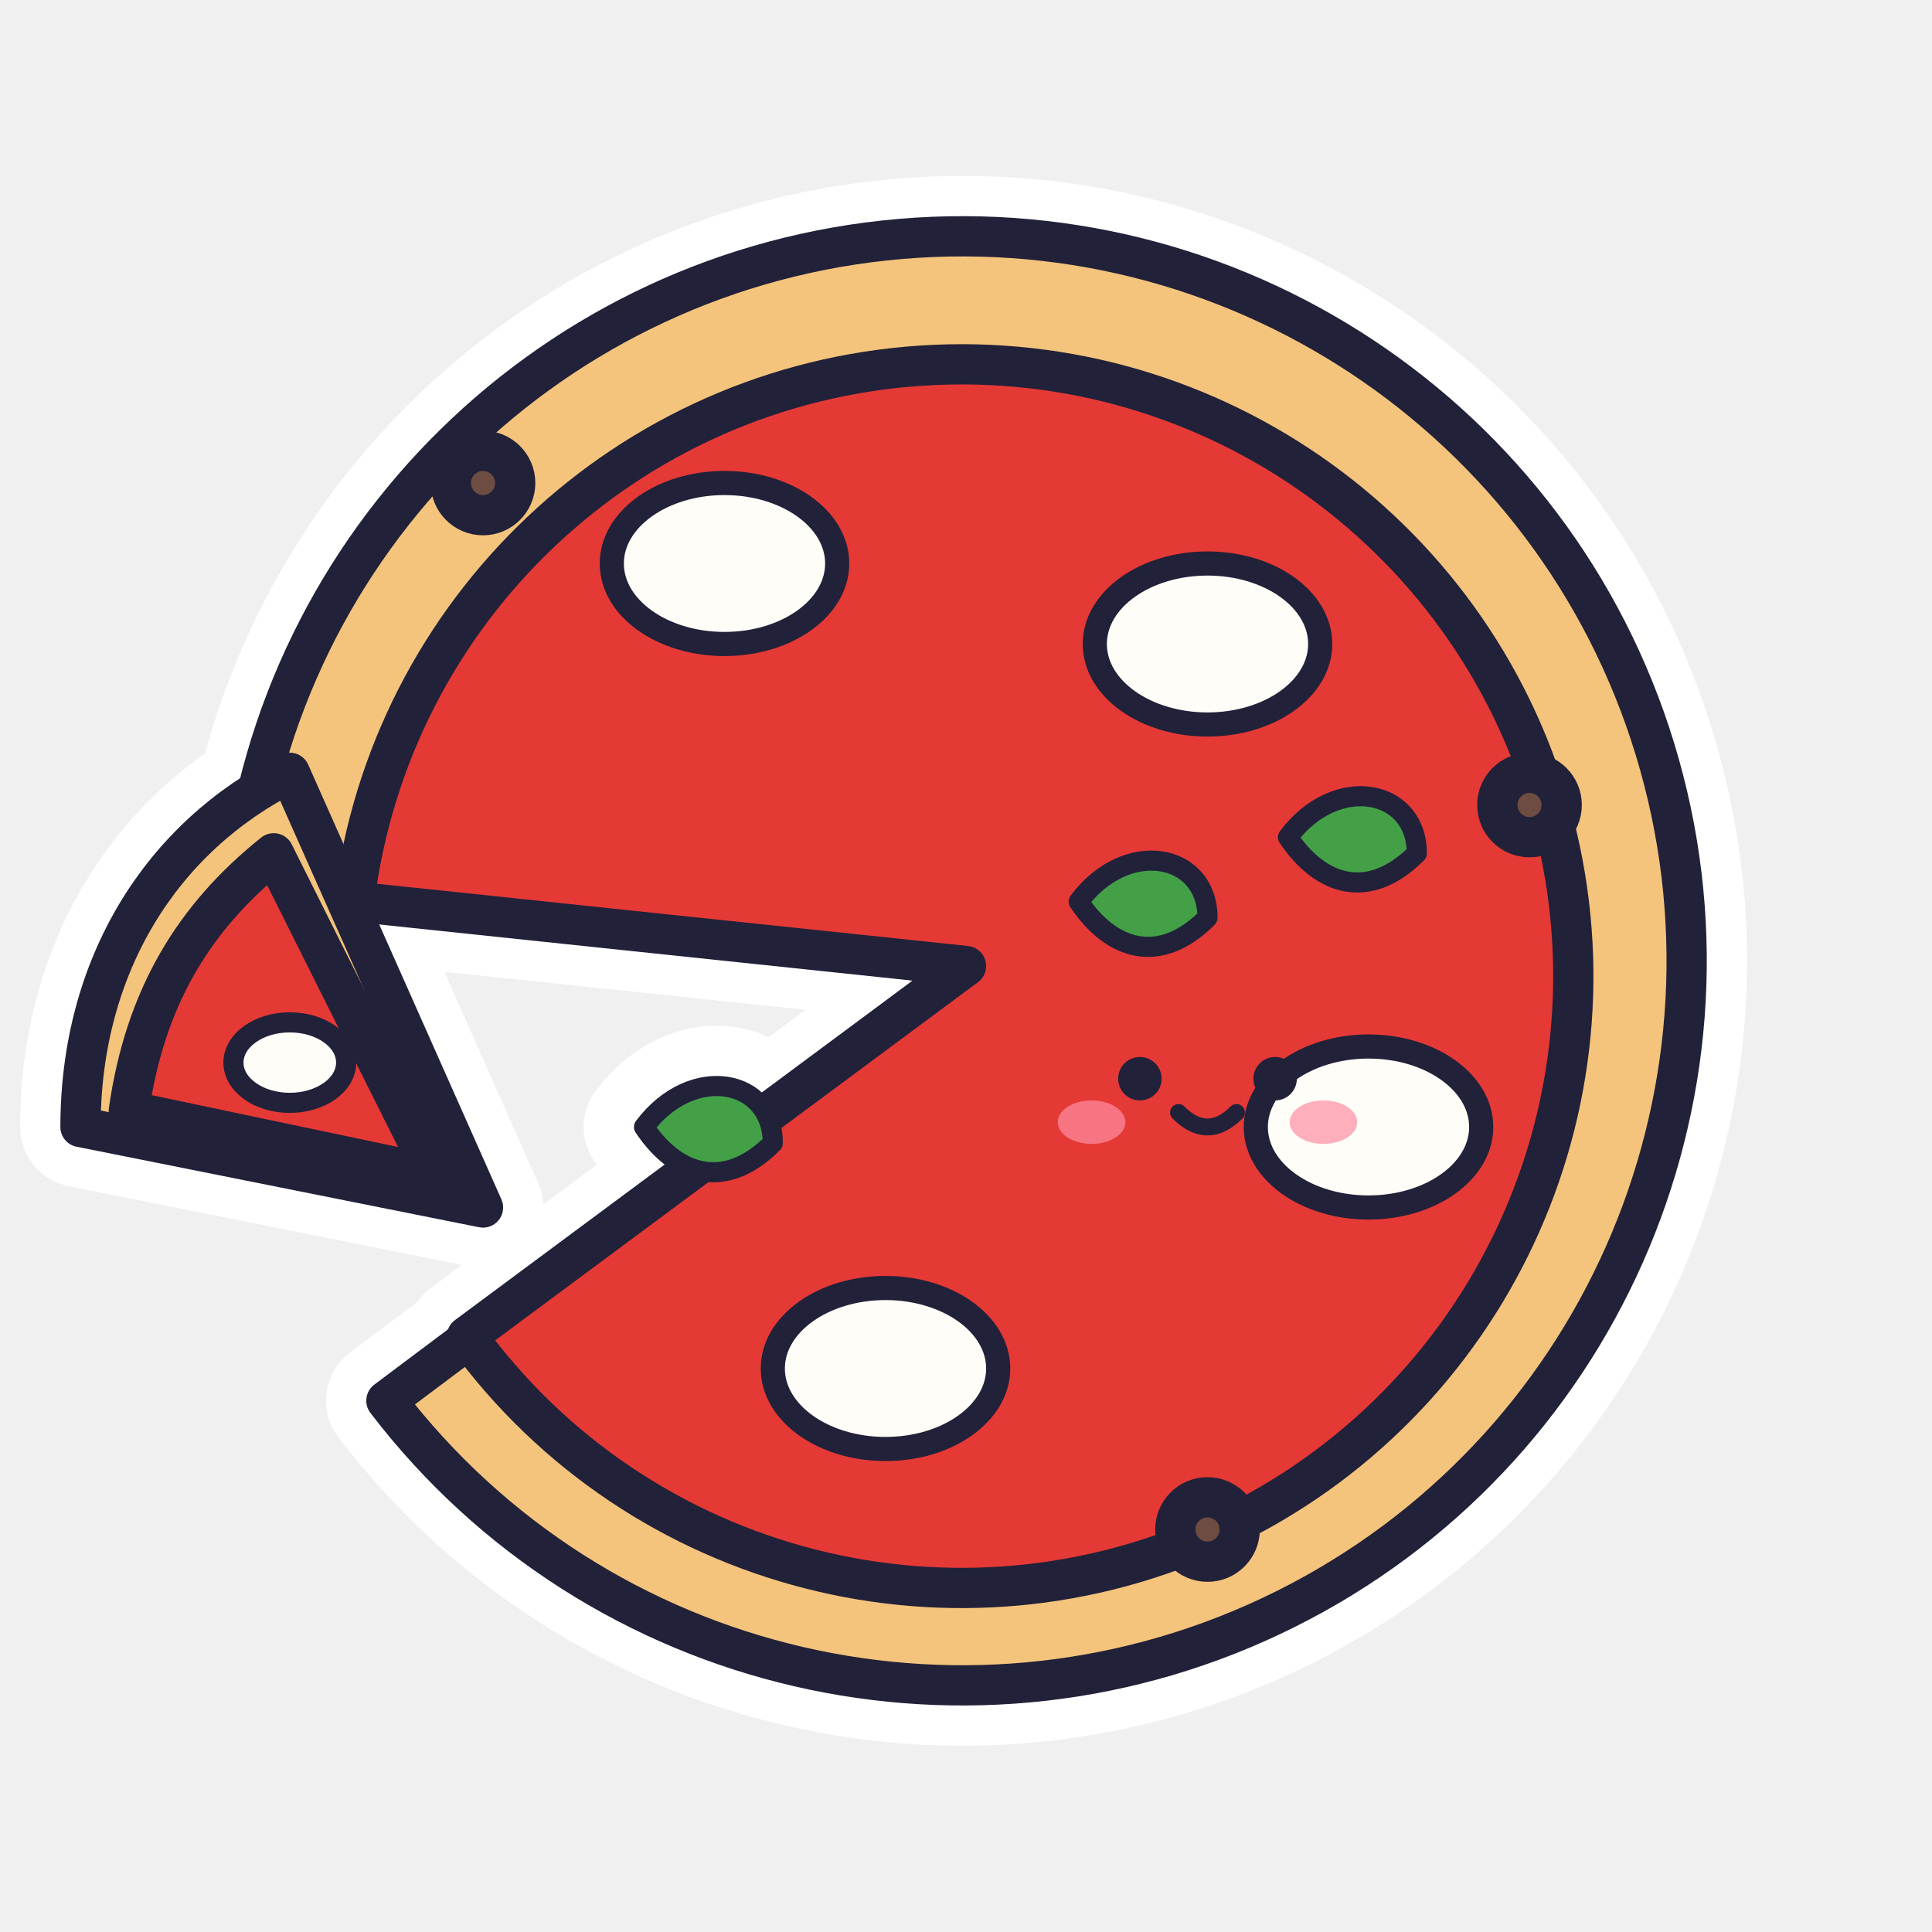
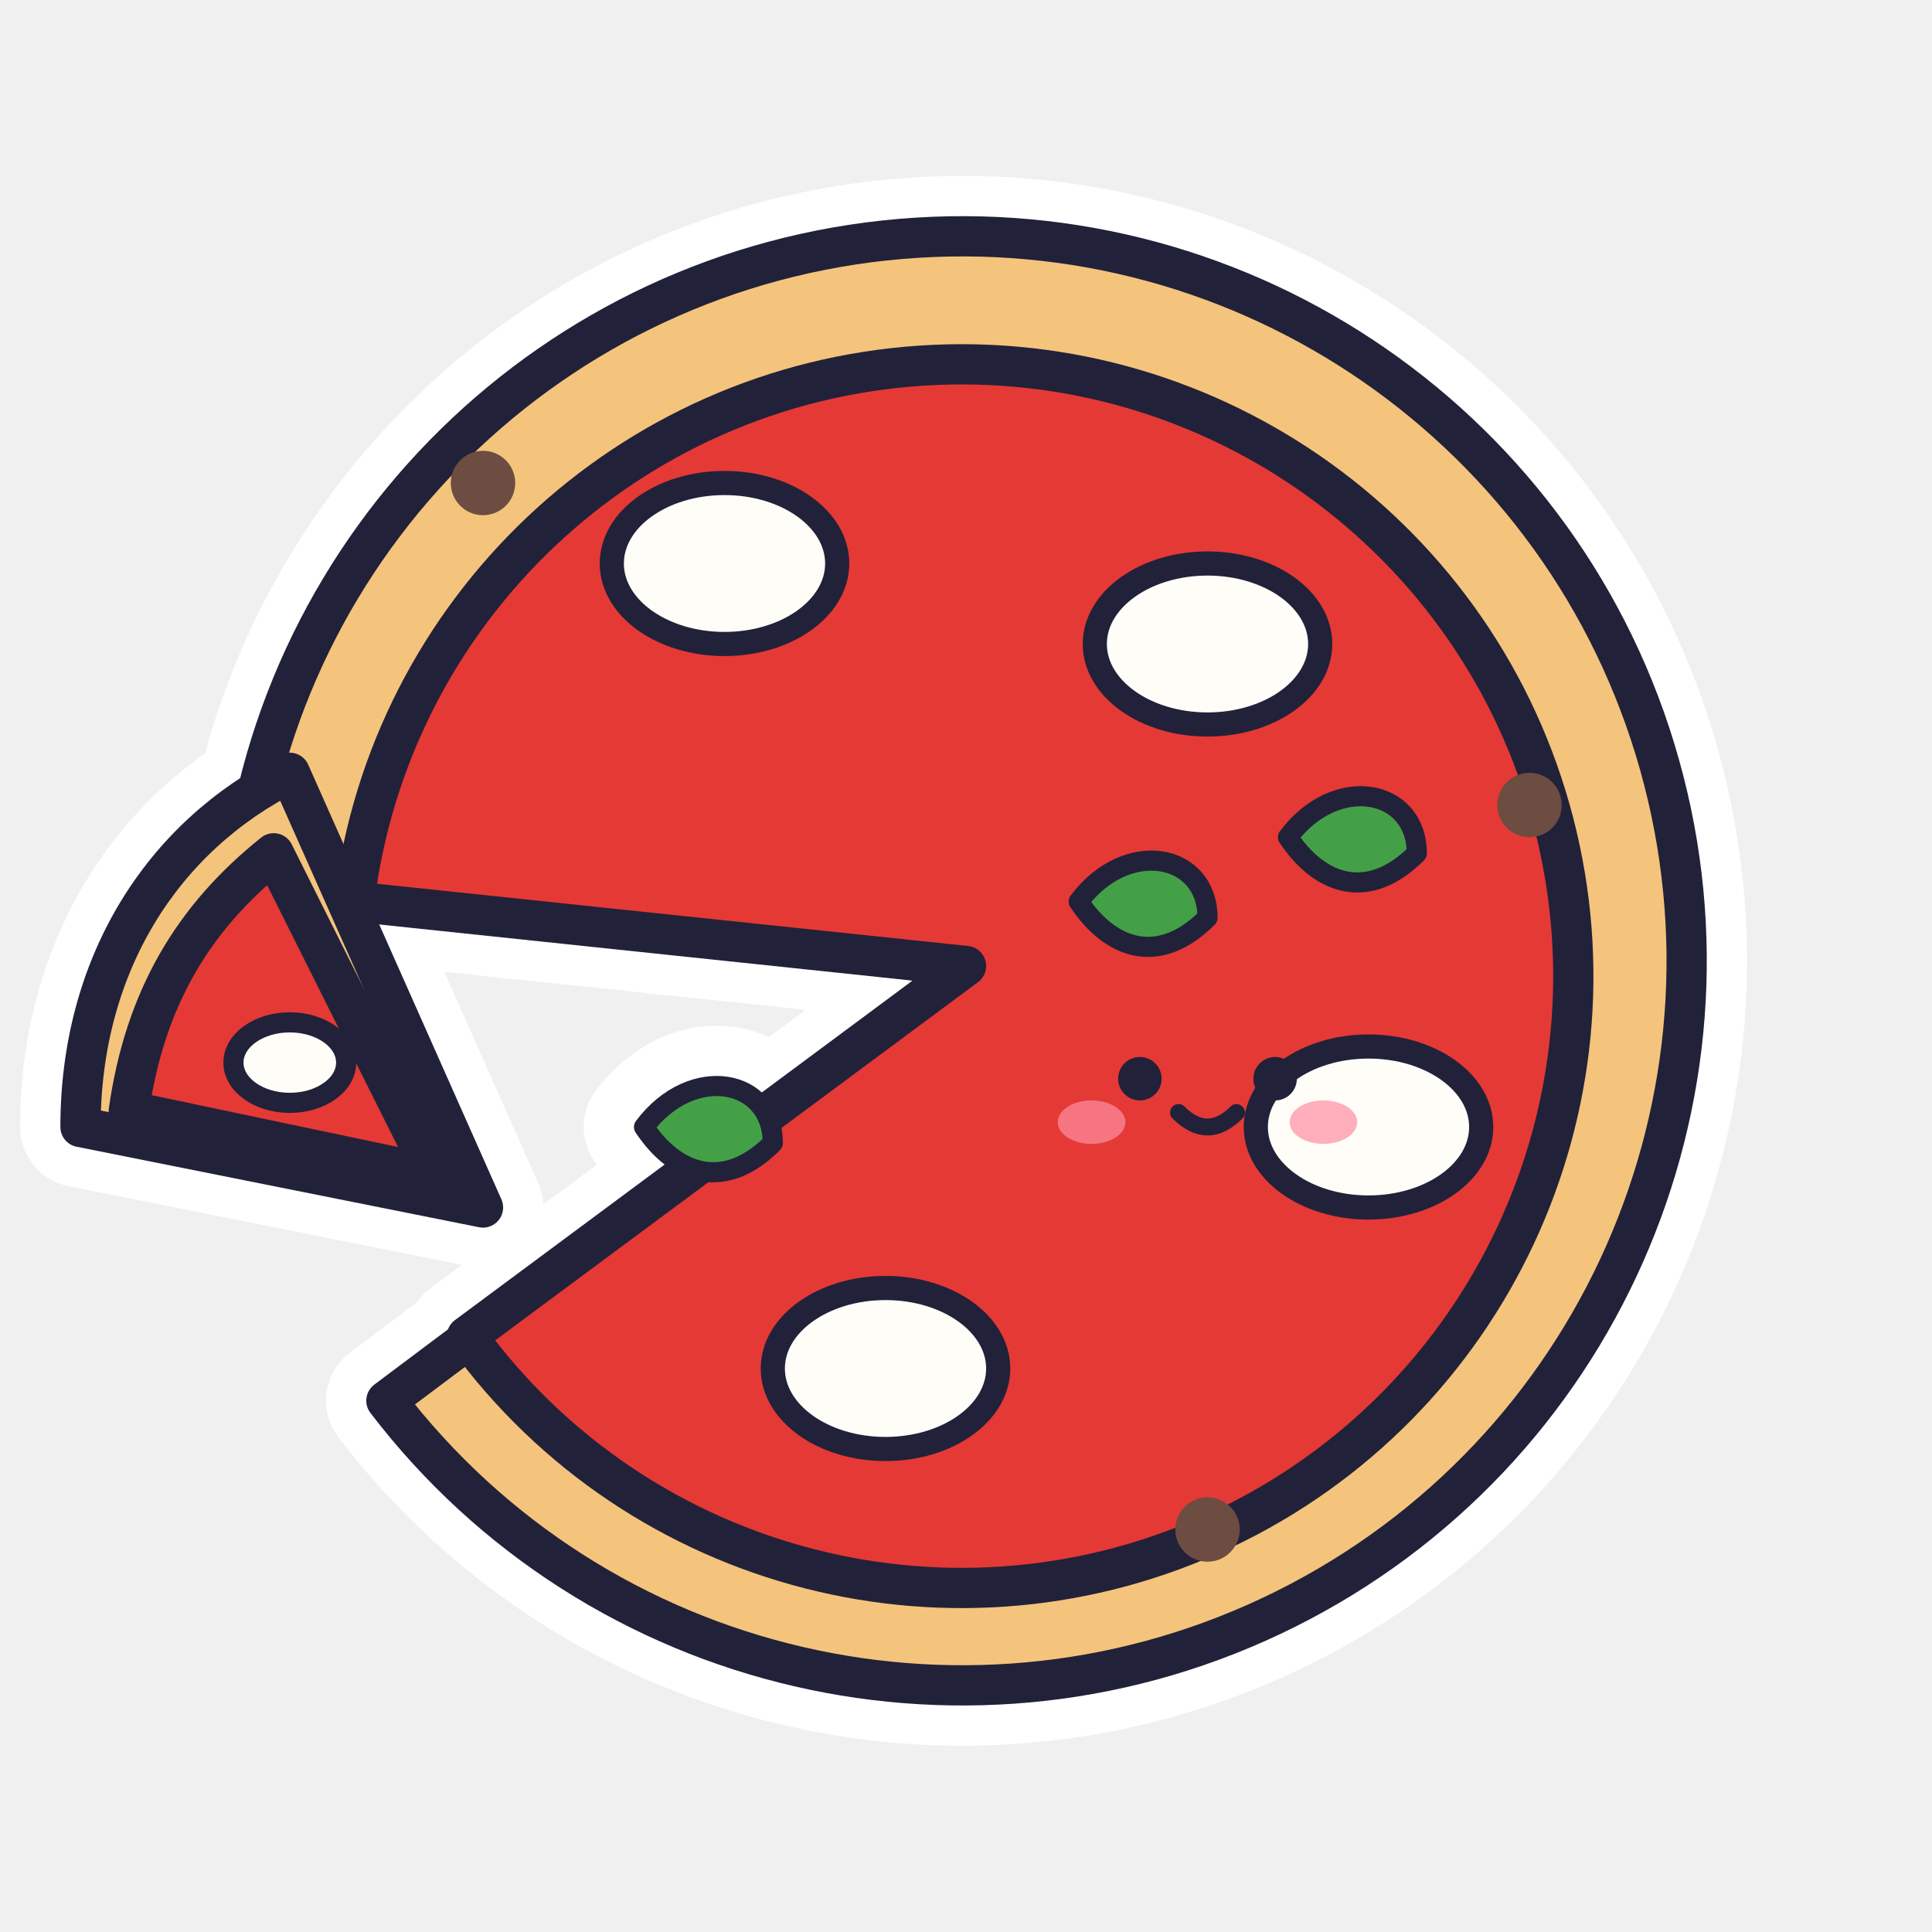
<svg xmlns="http://www.w3.org/2000/svg" viewBox="0 0 240 240" aria-hidden="true">
  <g fill="#fff" stroke="#fff" stroke-width="15" stroke-linejoin="round" stroke-linecap="round">
    <path d="M120 120L30 110a90 90 0 1 1 18 64z" opacity="1" />
    <path d="M120 120L44 112a76 76 0 1 1 14 54z" opacity="1" />
    <ellipse cx="150" cy="80" rx="14" ry="10" opacity="1" />
    <ellipse cx="170" cy="140" rx="14" ry="10" opacity="1" />
    <ellipse cx="110" cy="170" rx="14" ry="10" opacity="1" />
    <ellipse cx="90" cy="70" rx="14" ry="10" opacity="1" />
    <path d="M134 112c6-8 16-6 16 2-6 6-12 4-16-2z" opacity="1" />
    <path d="M80 140c6-8 16-6 16 2-6 6-12 4-16-2z" opacity="1" />
    <path d="M160 104c6-8 16-6 16 2-6 6-12 4-16-2z" opacity="1" />
    <circle cx="60" cy="60" r="4" opacity="1" />
    <circle cx="190" cy="100" r="4" opacity="1" />
    <circle cx="150" cy="190" r="4" opacity="1" />
    <g transform="translate(60 150)">
      <path d="M0 0l-50-10c0-20 10-36 26-44z" opacity="1" />
      <path d="M-6-4l-38-8c2-14 8-24 18-32z" opacity="1" />
      <ellipse cx="-24" cy="-18" rx="7" ry="5" opacity="1" />
    </g>
  </g>
  <g stroke="#22213A" stroke-width="5" stroke-linejoin="round" stroke-linecap="round">
    <path d="M120 120L30 110a90 90 0 1 1 18 64z" fill="#F4C47C" />
    <path d="M120 120L44 112a76 76 0 1 1 14 54z" fill="#E53935" />
    <ellipse cx="150" cy="80" rx="14" ry="10" fill="#FFFDF7" stroke-width="3" />
    <ellipse cx="170" cy="140" rx="14" ry="10" fill="#FFFDF7" stroke-width="3" />
    <ellipse cx="110" cy="170" rx="14" ry="10" fill="#FFFDF7" stroke-width="3" />
    <ellipse cx="90" cy="70" rx="14" ry="10" fill="#FFFDF7" stroke-width="3" />
    <path d="M134 112c6-8 16-6 16 2-6 6-12 4-16-2z" fill="#43A047" stroke-width="2.5" />
    <path d="M80 140c6-8 16-6 16 2-6 6-12 4-16-2z" fill="#43A047" stroke-width="2.5" />
    <path d="M160 104c6-8 16-6 16 2-6 6-12 4-16-2z" fill="#43A047" stroke-width="2.5" />
-     <circle cx="60" cy="60" r="4" fill="#6D4C41" />
-     <circle cx="190" cy="100" r="4" fill="#6D4C41" />
-     <circle cx="150" cy="190" r="4" fill="#6D4C41" />
+     <circle cx="60" cy="60" r="4" fill="#6D4C41" stroke="none" />
+     <circle cx="190" cy="100" r="4" fill="#6D4C41" stroke="none" />
+     <circle cx="150" cy="190" r="4" fill="#6D4C41" stroke="none" />
    <g transform="translate(60 150)">
      <path d="M0 0l-50-10c0-20 10-36 26-44z" fill="#F4C47C" />
      <path d="M-6-4l-38-8c2-14 8-24 18-32z" fill="#E53935" />
      <ellipse cx="-24" cy="-18" rx="7" ry="5" fill="#FFFDF7" stroke-width="2.5" />
    </g>
    <circle class="f" cx="141.6" cy="134" r="2.7" fill="#22213A" stroke="none" />
    <circle class="f" cx="158.4" cy="134" r="2.7" fill="#22213A" stroke="none" />
    <ellipse class="f" cx="135.6" cy="139.4" rx="4.2" ry="2.7" fill="#FF8FA3" stroke="none" opacity=".7" />
    <ellipse class="f" cx="164.4" cy="139.4" rx="4.2" ry="2.7" fill="#FF8FA3" stroke="none" opacity=".7" />
    <path class="f" d="M146.4 138.2q3.6 3.6 7.2 0" fill="none" stroke-width="2.1" />
  </g>
</svg>
